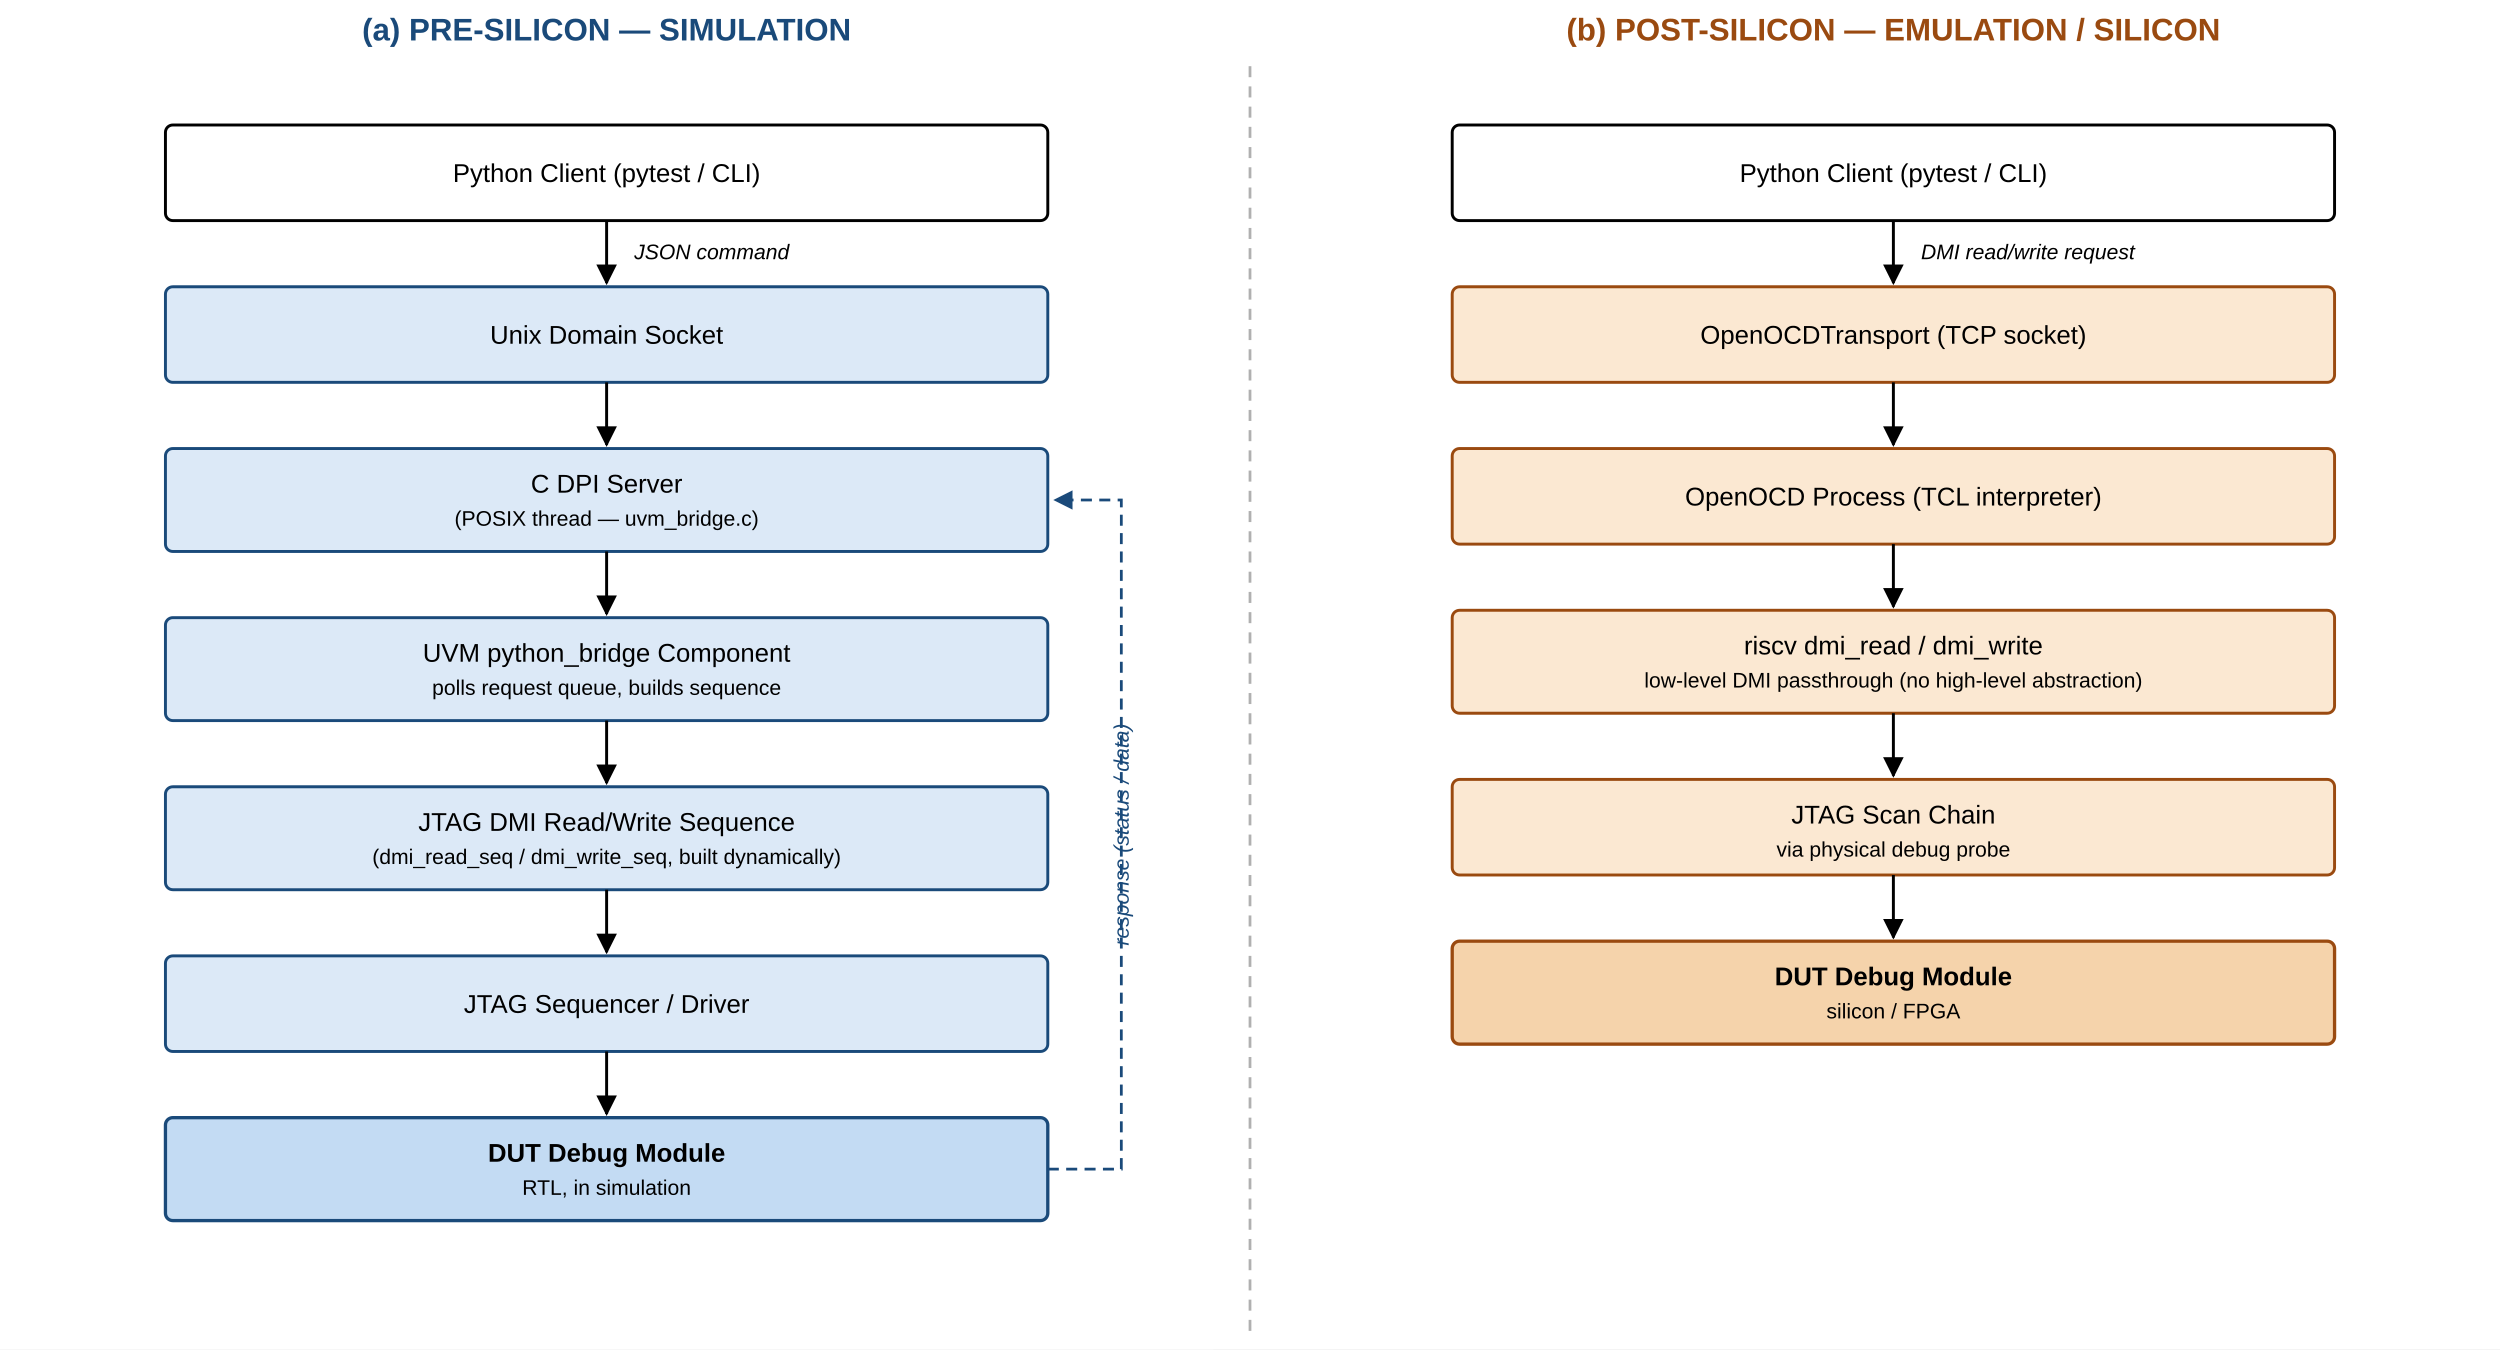
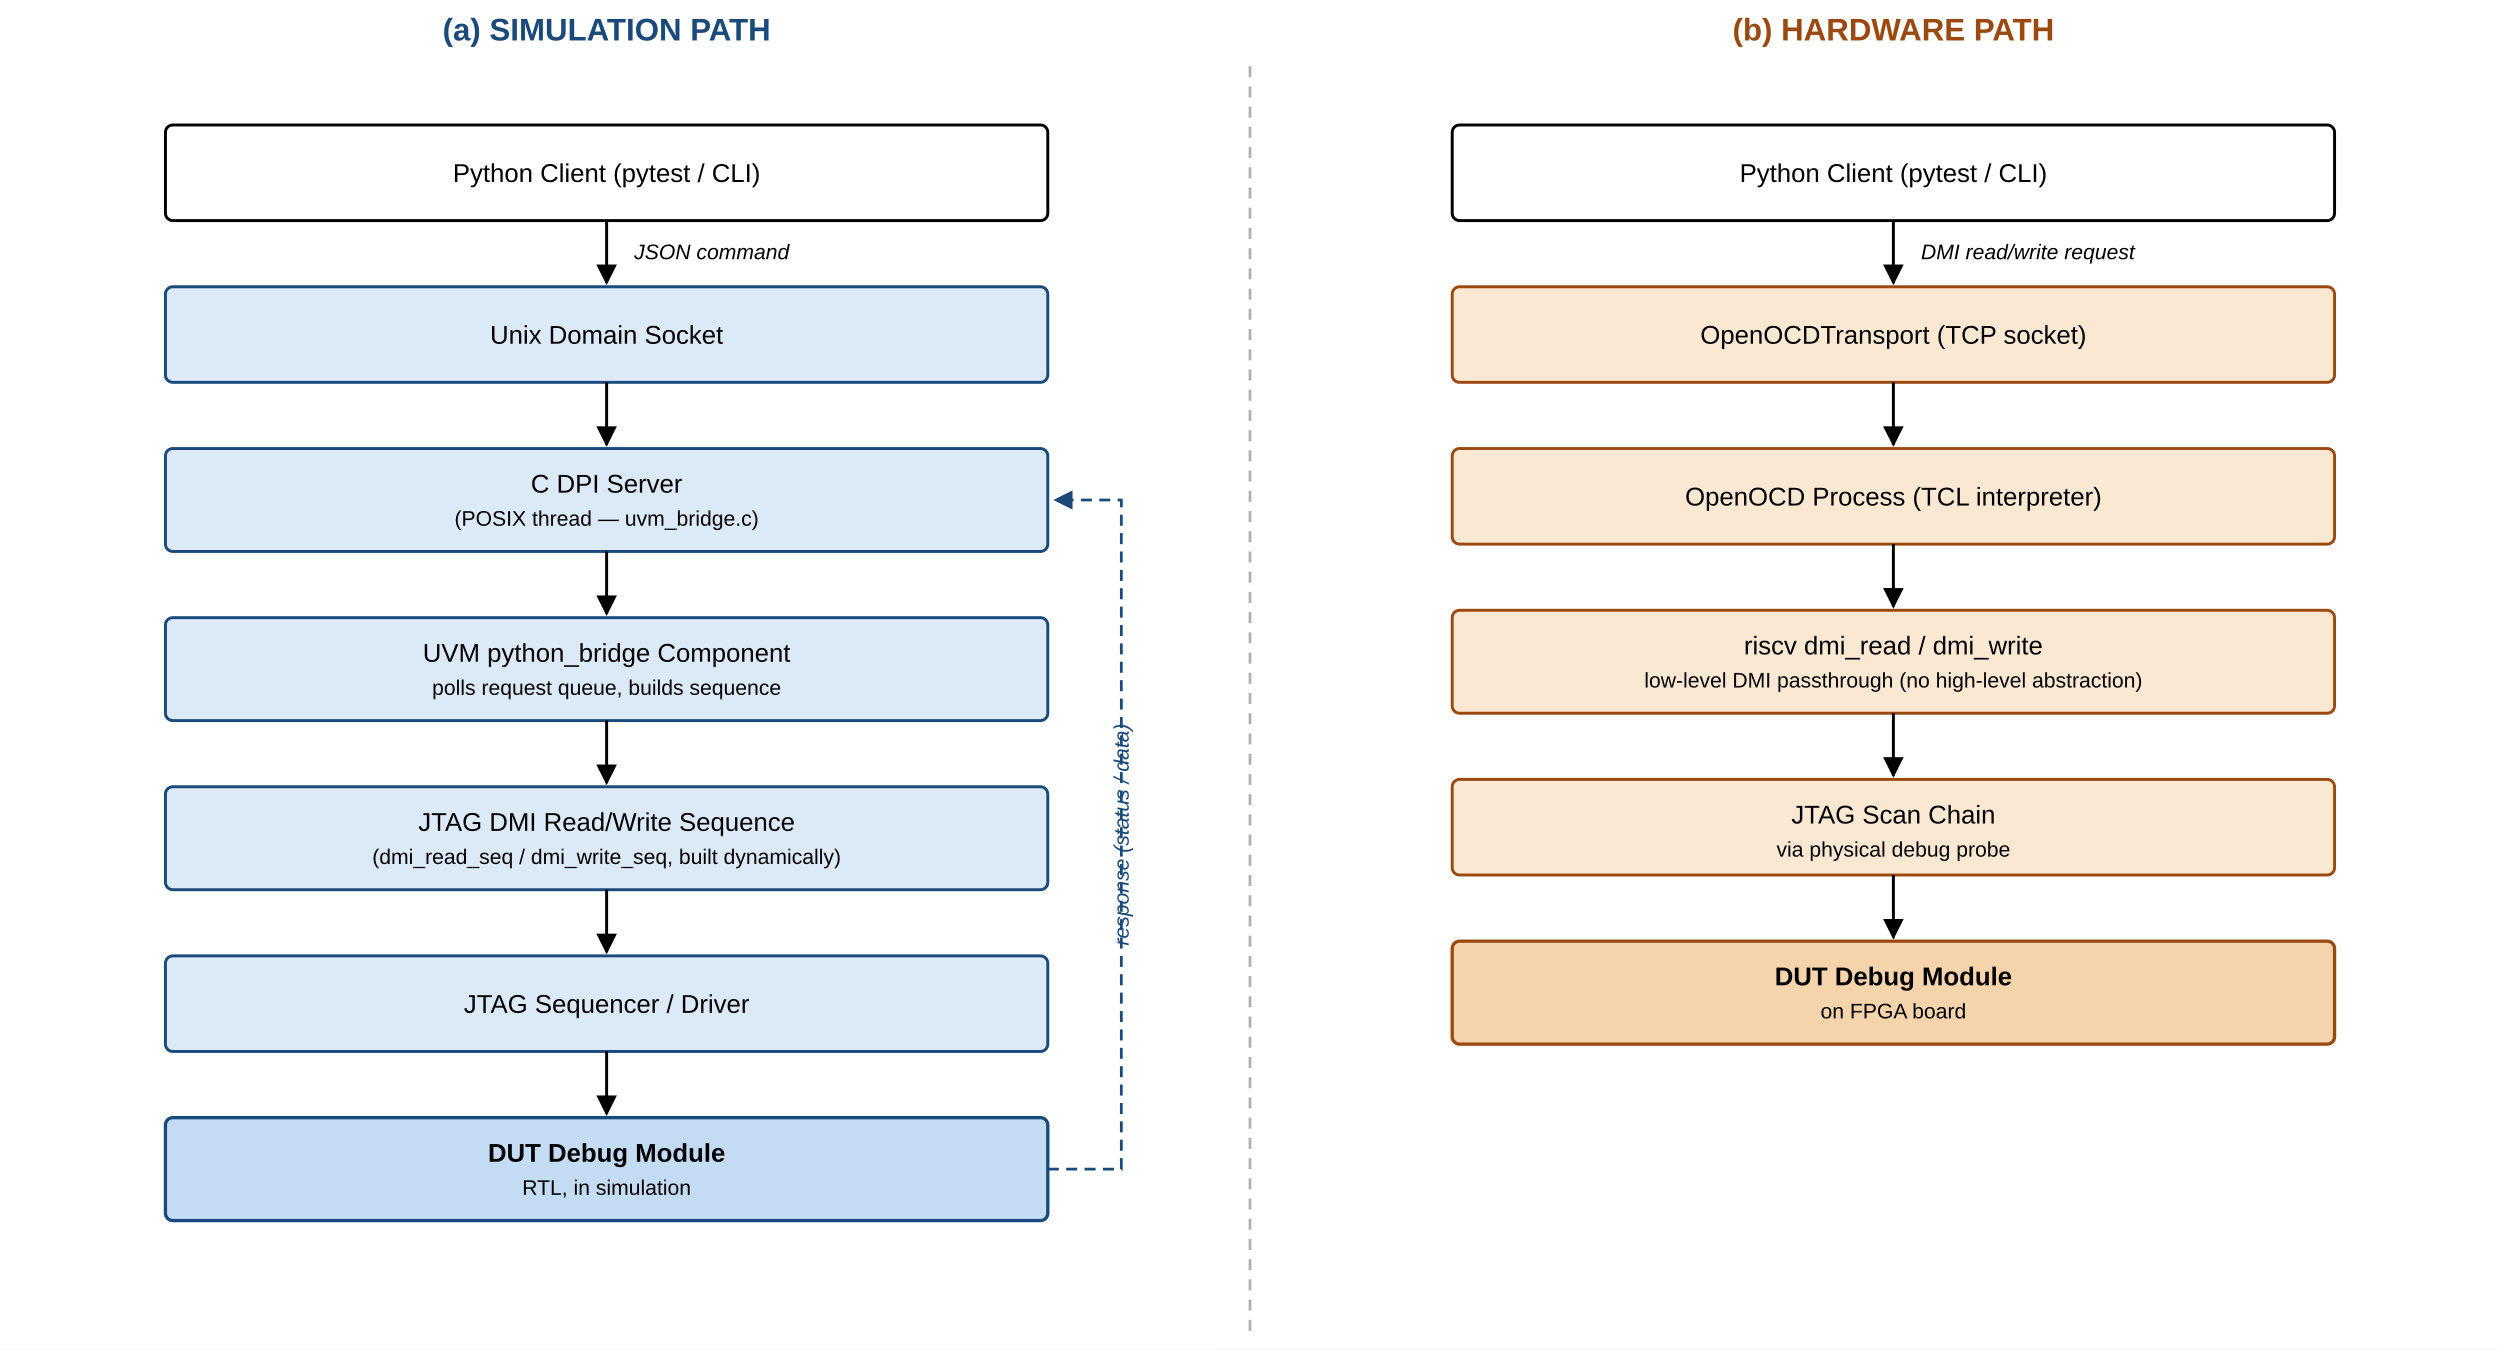
<svg xmlns="http://www.w3.org/2000/svg" width="1360" height="734" viewBox="0 0 1360 734" font-family="Arial, Helvetica, sans-serif">
  <rect width="1360" height="734" fill="#ffffff" />
-   <text x="330" y="22" text-anchor="middle" font-size="17" font-weight="bold" fill="#1a4a7a">(a) PRE-SILICON — SIMULATION</text>
-   <text x="1030" y="22" text-anchor="middle" font-size="17" font-weight="bold" fill="#9a4a10">(b) POST-SILICON — EMULATION / SILICON</text>
+   <text x="330" y="22" text-anchor="middle" font-size="17" font-weight="bold" fill="#1a4a7a">(a) SIMULATION PATH</text>
+   <text x="1030" y="22" text-anchor="middle" font-size="17" font-weight="bold" fill="#9a4a10">(b) HARDWARE PATH</text>
  <line x1="680" y1="36" x2="680" y2="726" stroke="#b0b0b0" stroke-width="1.5" stroke-dasharray="6 5" />
  <g transform="translate(0,34)">
    <defs>
      <marker id="arrow2" viewBox="0 0 10 10" refX="9" refY="5" markerWidth="7" markerHeight="7" orient="auto-start-reverse">
        <path d="M0,0 L10,5 L0,10 z" fill="#000000" />
      </marker>
      <marker id="arrow2d" viewBox="0 0 10 10" refX="9" refY="5" markerWidth="7" markerHeight="7" orient="auto-start-reverse">
        <path d="M0,0 L10,5 L0,10 z" fill="#1a4a7a" />
      </marker>
    </defs>
    <rect width="660" height="700" fill="#ffffff" />
    <rect x="90" y="34" width="480" height="52" rx="4" fill="#ffffff" stroke="#000" stroke-width="1.6" />
    <text x="330" y="65" text-anchor="middle" font-size="14">Python Client (pytest / CLI)</text>
    <line x1="330" y1="86" x2="330" y2="120" stroke="#000" stroke-width="1.6" marker-end="url(#arrow2)" />
    <text x="345" y="107" font-size="11.5" font-style="italic">JSON command</text>
    <rect x="90" y="122" width="480" height="52" rx="4" fill="#dce9f7" stroke="#1a4a7a" stroke-width="1.6" />
    <text x="330" y="153" text-anchor="middle" font-size="14">Unix Domain Socket</text>
    <line x1="330" y1="174" x2="330" y2="208" stroke="#000" stroke-width="1.6" marker-end="url(#arrow2)" />
    <rect x="90" y="210" width="480" height="56" rx="4" fill="#dce9f7" stroke="#1a4a7a" stroke-width="1.6" />
    <text x="330" y="234" text-anchor="middle" font-size="14">C DPI Server</text>
    <text x="330" y="252" text-anchor="middle" font-size="11.5">(POSIX thread — uvm_bridge.c)</text>
    <line x1="330" y1="266" x2="330" y2="300" stroke="#000" stroke-width="1.6" marker-end="url(#arrow2)" />
    <rect x="90" y="302" width="480" height="56" rx="4" fill="#dce9f7" stroke="#1a4a7a" stroke-width="1.6" />
    <text x="330" y="326" text-anchor="middle" font-size="14">UVM python_bridge Component</text>
    <text x="330" y="344" text-anchor="middle" font-size="11.5">polls request queue, builds sequence</text>
    <line x1="330" y1="358" x2="330" y2="392" stroke="#000" stroke-width="1.6" marker-end="url(#arrow2)" />
    <rect x="90" y="394" width="480" height="56" rx="4" fill="#dce9f7" stroke="#1a4a7a" stroke-width="1.6" />
    <text x="330" y="418" text-anchor="middle" font-size="14">JTAG DMI Read/Write Sequence</text>
    <text x="330" y="436" text-anchor="middle" font-size="11.5">(dmi_read_seq / dmi_write_seq, built dynamically)</text>
    <line x1="330" y1="450" x2="330" y2="484" stroke="#000" stroke-width="1.6" marker-end="url(#arrow2)" />
    <rect x="90" y="486" width="480" height="52" rx="4" fill="#dce9f7" stroke="#1a4a7a" stroke-width="1.6" />
    <text x="330" y="517" text-anchor="middle" font-size="14">JTAG Sequencer / Driver</text>
    <line x1="330" y1="538" x2="330" y2="572" stroke="#000" stroke-width="1.6" marker-end="url(#arrow2)" />
    <rect x="90" y="574" width="480" height="56" rx="4" fill="#c3dbf3" stroke="#1a4a7a" stroke-width="1.8" />
    <text x="330" y="598" text-anchor="middle" font-size="14" font-weight="bold">DUT Debug Module</text>
    <text x="330" y="616" text-anchor="middle" font-size="11.5">RTL, in simulation</text>
    <path d="M 570 602 L 610 602 L 610 238 L 574 238" fill="none" stroke="#1a4a7a" stroke-width="1.5" stroke-dasharray="6,4" marker-end="url(#arrow2d)" />
    <text x="614" y="420" font-size="11.5" font-style="italic" fill="#1a4a7a" transform="rotate(-90 614 420)" text-anchor="middle">response (status / data)</text>
  </g>
  <g transform="translate(700,34)">
    <defs>
      <marker id="arrow3" viewBox="0 0 10 10" refX="9" refY="5" markerWidth="7" markerHeight="7" orient="auto-start-reverse">
        <path d="M0,0 L10,5 L0,10 z" fill="#000000" />
      </marker>
    </defs>
    <rect width="660" height="620" fill="#ffffff" />
    <rect x="90" y="34" width="480" height="52" rx="4" fill="#ffffff" stroke="#000" stroke-width="1.6" />
    <text x="330" y="65" text-anchor="middle" font-size="14">Python Client (pytest / CLI)</text>
    <line x1="330" y1="86" x2="330" y2="120" stroke="#000" stroke-width="1.6" marker-end="url(#arrow3)" />
    <text x="345" y="107" font-size="11.5" font-style="italic">DMI read/write request</text>
    <rect x="90" y="122" width="480" height="52" rx="4" fill="#fbe8d2" stroke="#9a4a10" stroke-width="1.6" />
    <text x="330" y="153" text-anchor="middle" font-size="14">OpenOCDTransport (TCP socket)</text>
    <line x1="330" y1="174" x2="330" y2="208" stroke="#000" stroke-width="1.6" marker-end="url(#arrow3)" />
    <rect x="90" y="210" width="480" height="52" rx="4" fill="#fbe8d2" stroke="#9a4a10" stroke-width="1.6" />
    <text x="330" y="241" text-anchor="middle" font-size="14">OpenOCD Process (TCL interpreter)</text>
    <line x1="330" y1="262" x2="330" y2="296" stroke="#000" stroke-width="1.6" marker-end="url(#arrow3)" />
    <rect x="90" y="298" width="480" height="56" rx="4" fill="#fbe8d2" stroke="#9a4a10" stroke-width="1.6" />
    <text x="330" y="322" text-anchor="middle" font-size="14">riscv dmi_read / dmi_write</text>
    <text x="330" y="340" text-anchor="middle" font-size="11.5">low-level DMI passthrough (no high-level abstraction)</text>
    <line x1="330" y1="354" x2="330" y2="388" stroke="#000" stroke-width="1.6" marker-end="url(#arrow3)" />
    <rect x="90" y="390" width="480" height="52" rx="4" fill="#fbe8d2" stroke="#9a4a10" stroke-width="1.6" />
    <text x="330" y="414" text-anchor="middle" font-size="14">JTAG Scan Chain</text>
    <text x="330" y="432" text-anchor="middle" font-size="11.5">via physical debug probe</text>
    <line x1="330" y1="442" x2="330" y2="476" stroke="#000" stroke-width="1.6" marker-end="url(#arrow3)" />
    <rect x="90" y="478" width="480" height="56" rx="4" fill="#f5d3ab" stroke="#9a4a10" stroke-width="1.8" />
    <text x="330" y="502" text-anchor="middle" font-size="14" font-weight="bold">DUT Debug Module</text>
-     <text x="330" y="520" text-anchor="middle" font-size="11.5">silicon / FPGA</text>
+     <text x="330" y="520" text-anchor="middle" font-size="11.5">on FPGA board</text>
  </g>
</svg>
